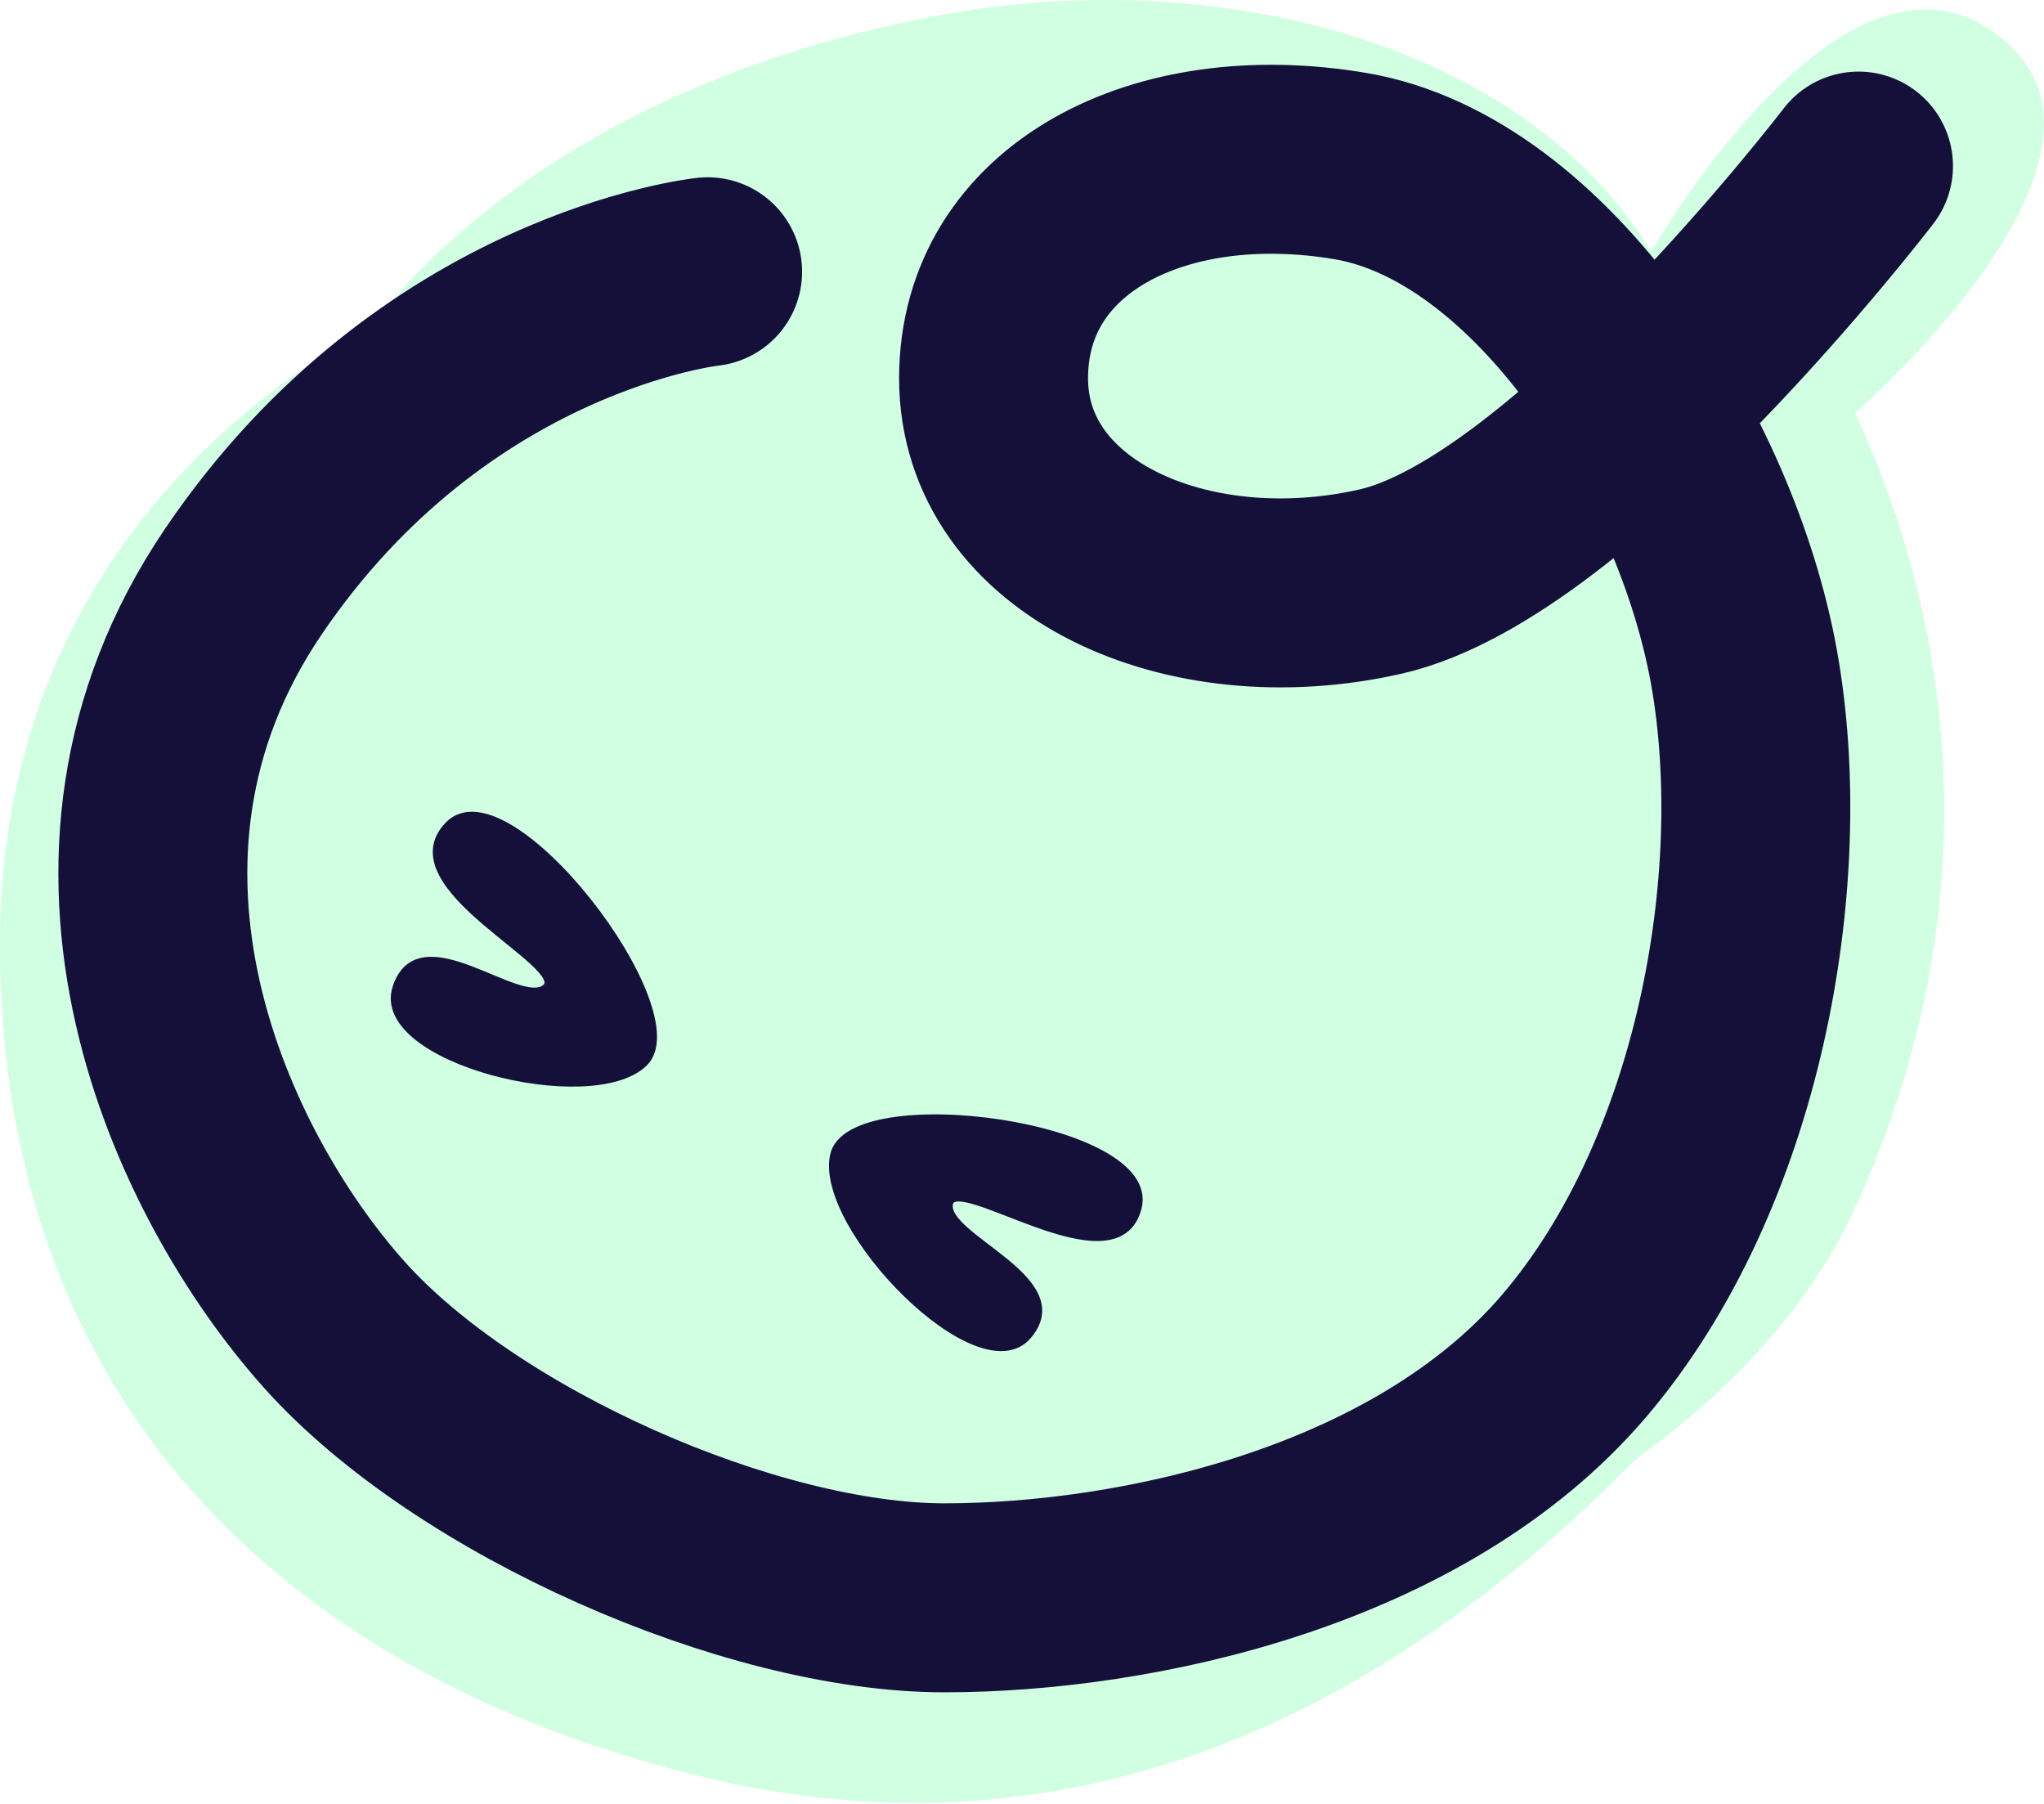
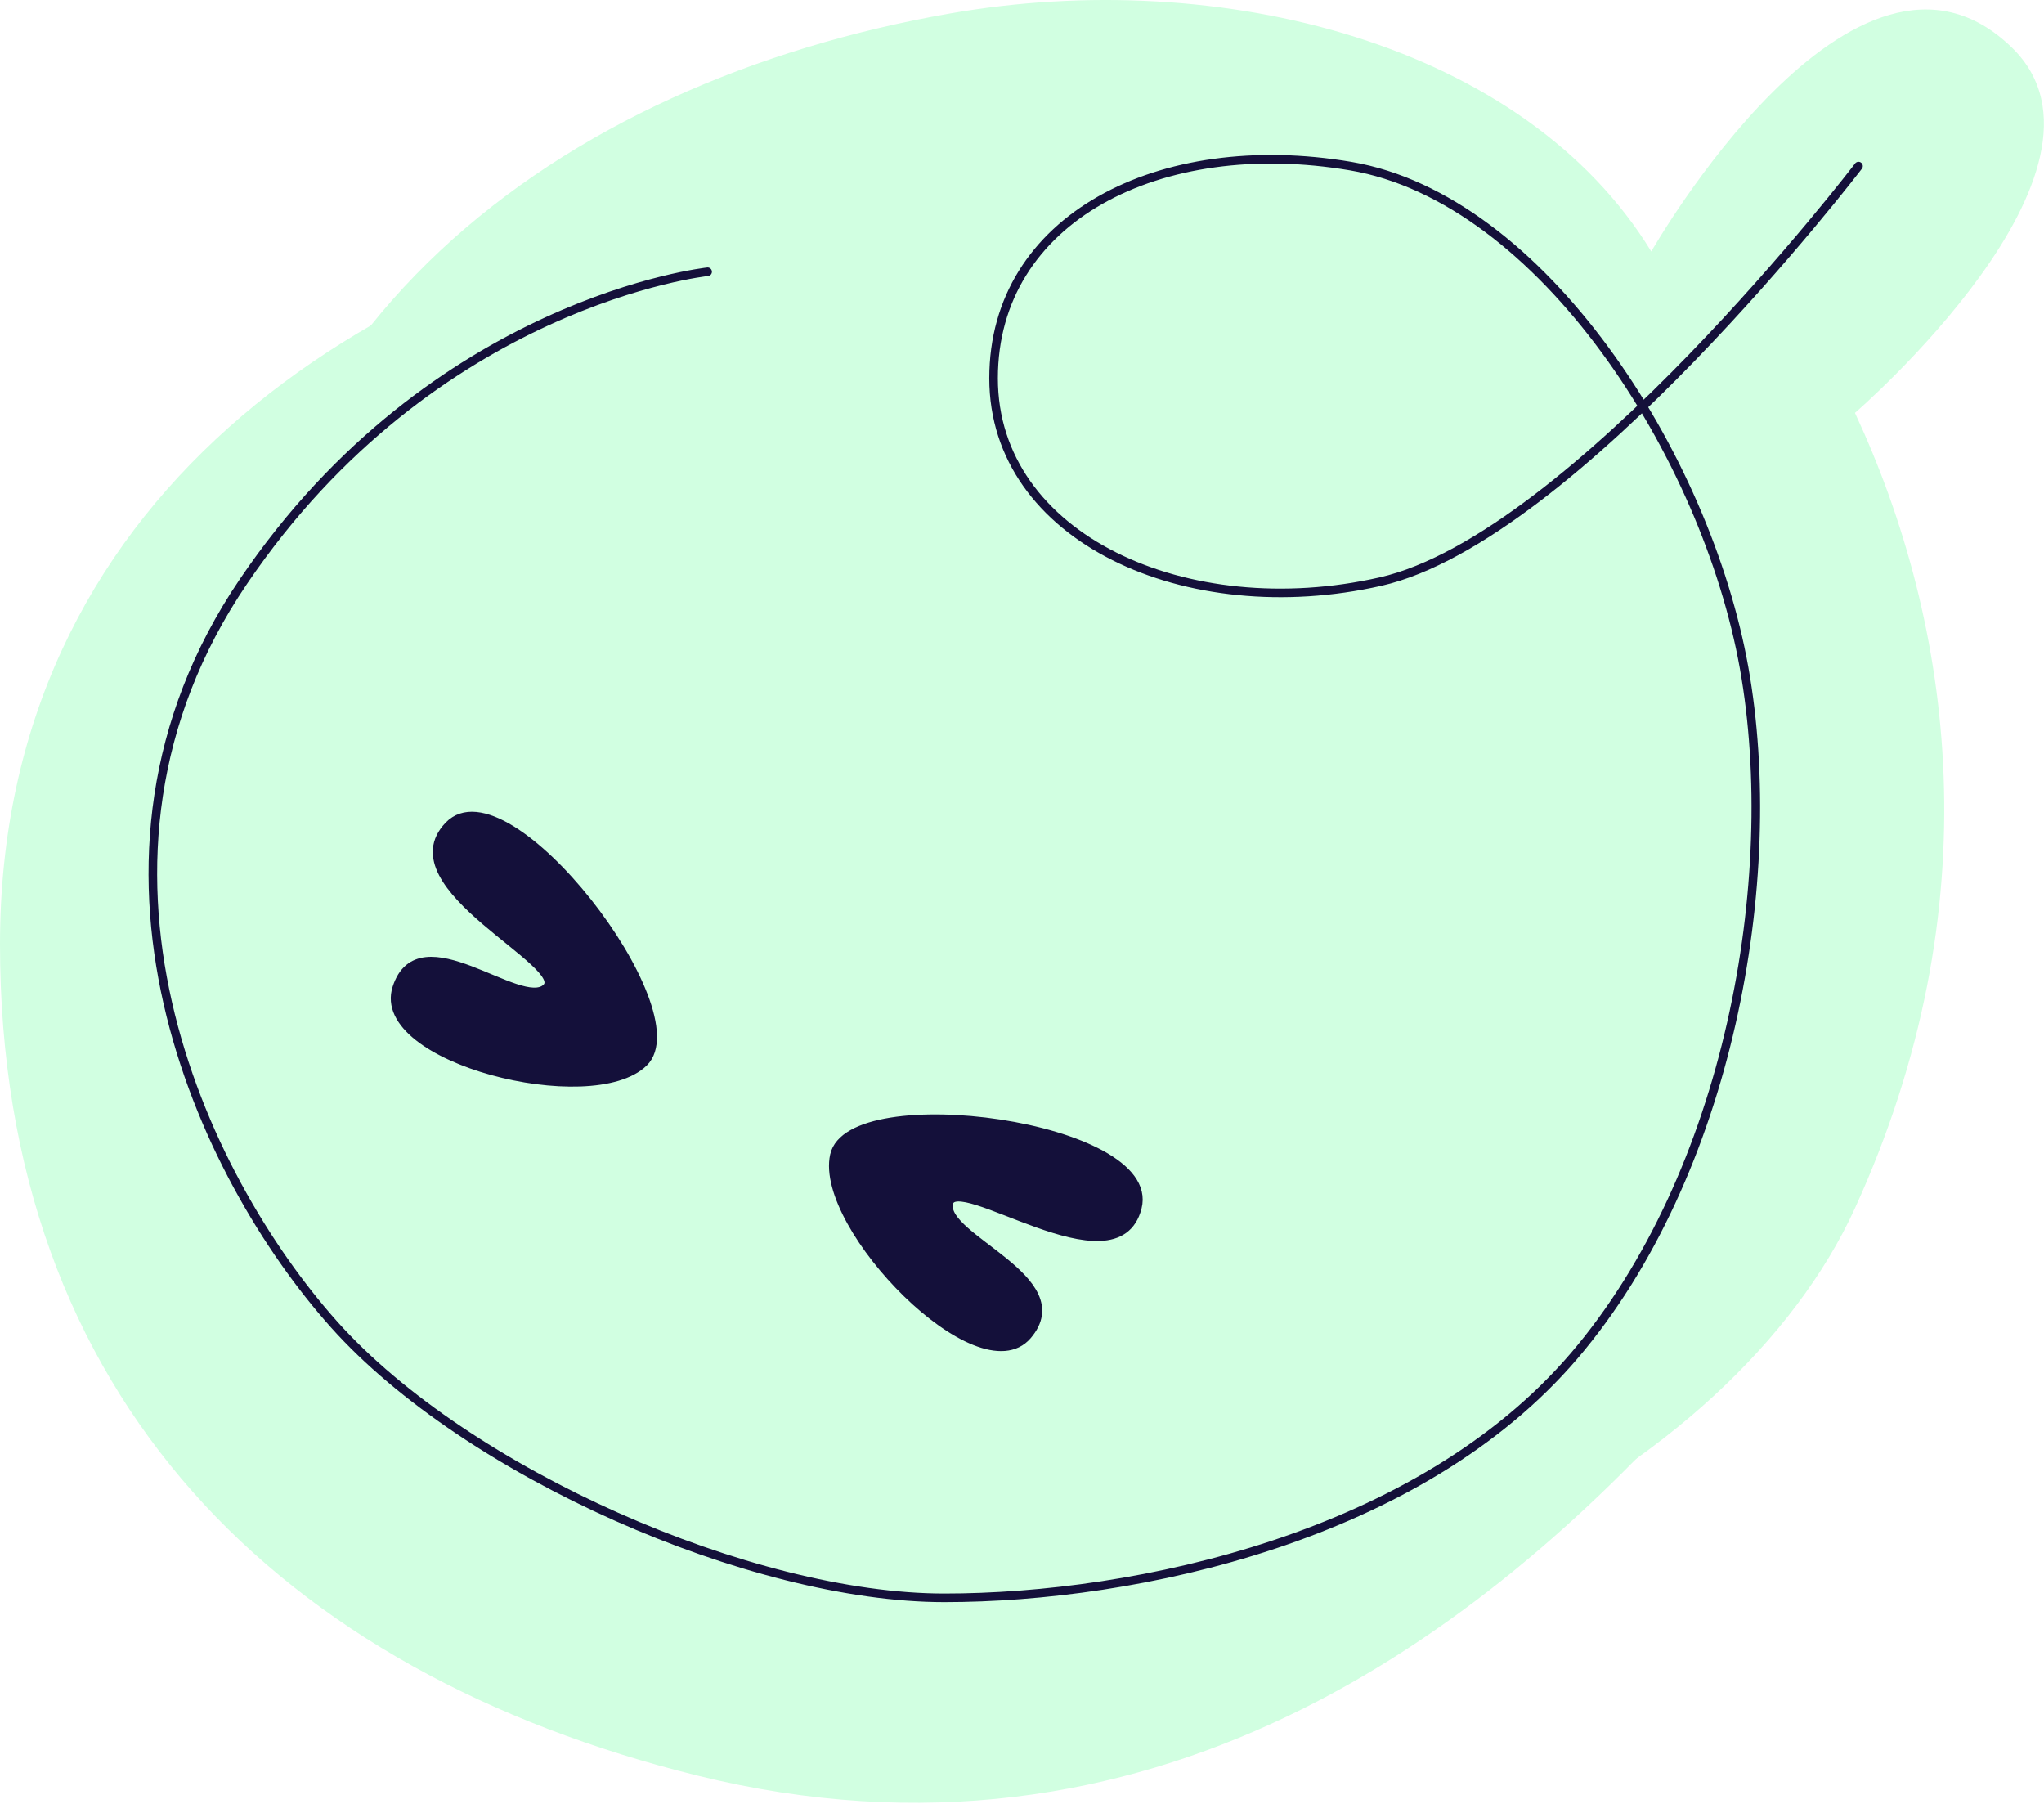
<svg xmlns="http://www.w3.org/2000/svg" width="238" height="210" viewBox="0 0 238 210" fill="none">
  <path d="M0 109.926C0 58.631 41.364 30.074 88.856 22.142C136.348 14.209 166.477 23.728 190.989 50.169C215.501 76.611 231.205 124.438 197.709 162.121C172.66 190.302 133.795 219.708 81.196 206.701C32.683 194.704 0.001 162.764 0 109.926Z" fill="#D1FFE1" />
  <path d="M25.85 89.355C25.85 38.059 65.302 9.503 110.599 1.57C142.235 -3.97 177.512 5.122 192.273 29.277C192.273 29.277 215.988 -12.322 234.295 5.57C248.783 19.73 215.989 48.064 215.989 48.064C227.455 72.717 232.055 105.454 215.989 140.651C201.988 171.322 153.46 199.137 103.293 186.129C57.022 174.132 25.85 142.193 25.85 89.355Z" fill="#D1FFE1" />
-   <path d="M82.394 31.637C82.394 31.637 50.495 35.017 28.336 67.706C6.178 100.394 23.49 136.949 38.912 154.199C54.334 171.449 87.51 186.01 109.942 186.01C132.375 186.01 165.308 178.912 183.3 157.83C201.293 136.748 207.489 102.449 203.082 77.75C198.675 53.051 179.509 23.101 157.25 19.335C134.992 15.57 115.69 25.428 115.69 44.034C115.689 62.641 138.175 72.818 160.738 67.706C183.3 62.593 216.401 19.335 216.401 19.335" stroke="#14103A" stroke-width="22" stroke-linecap="round" />
+   <path d="M82.394 31.637C82.394 31.637 50.495 35.017 28.336 67.706C6.178 100.394 23.49 136.949 38.912 154.199C54.334 171.449 87.51 186.01 109.942 186.01C132.375 186.01 165.308 178.912 183.3 157.83C201.293 136.748 207.489 102.449 203.082 77.75C198.675 53.051 179.509 23.101 157.25 19.335C134.992 15.57 115.69 25.428 115.69 44.034C115.689 62.641 138.175 72.818 160.738 67.706C183.3 62.593 216.401 19.335 216.401 19.335" stroke="#14103A" strokeWidth="22" stroke-linecap="round" />
  <path d="M52.249 96.117C59.061 89.028 81.011 117.776 74.956 123.683C68.9 129.59 43.544 123.29 46.194 115.02C48.843 106.749 60.575 117.776 63.602 115.02C66.63 112.263 45.437 103.205 52.249 96.117Z" fill="#14103A" stroke="#14103A" />
  <path d="M132.437 140.56C134.85 130.973 98.96 126.188 97.15 134.511C95.339 142.833 114.022 161.976 119.627 155.458C125.231 148.94 109.721 144.187 110.46 140.126C111.199 136.065 130.024 150.146 132.437 140.56Z" fill="#14103A" stroke="#14103A" />
</svg>
